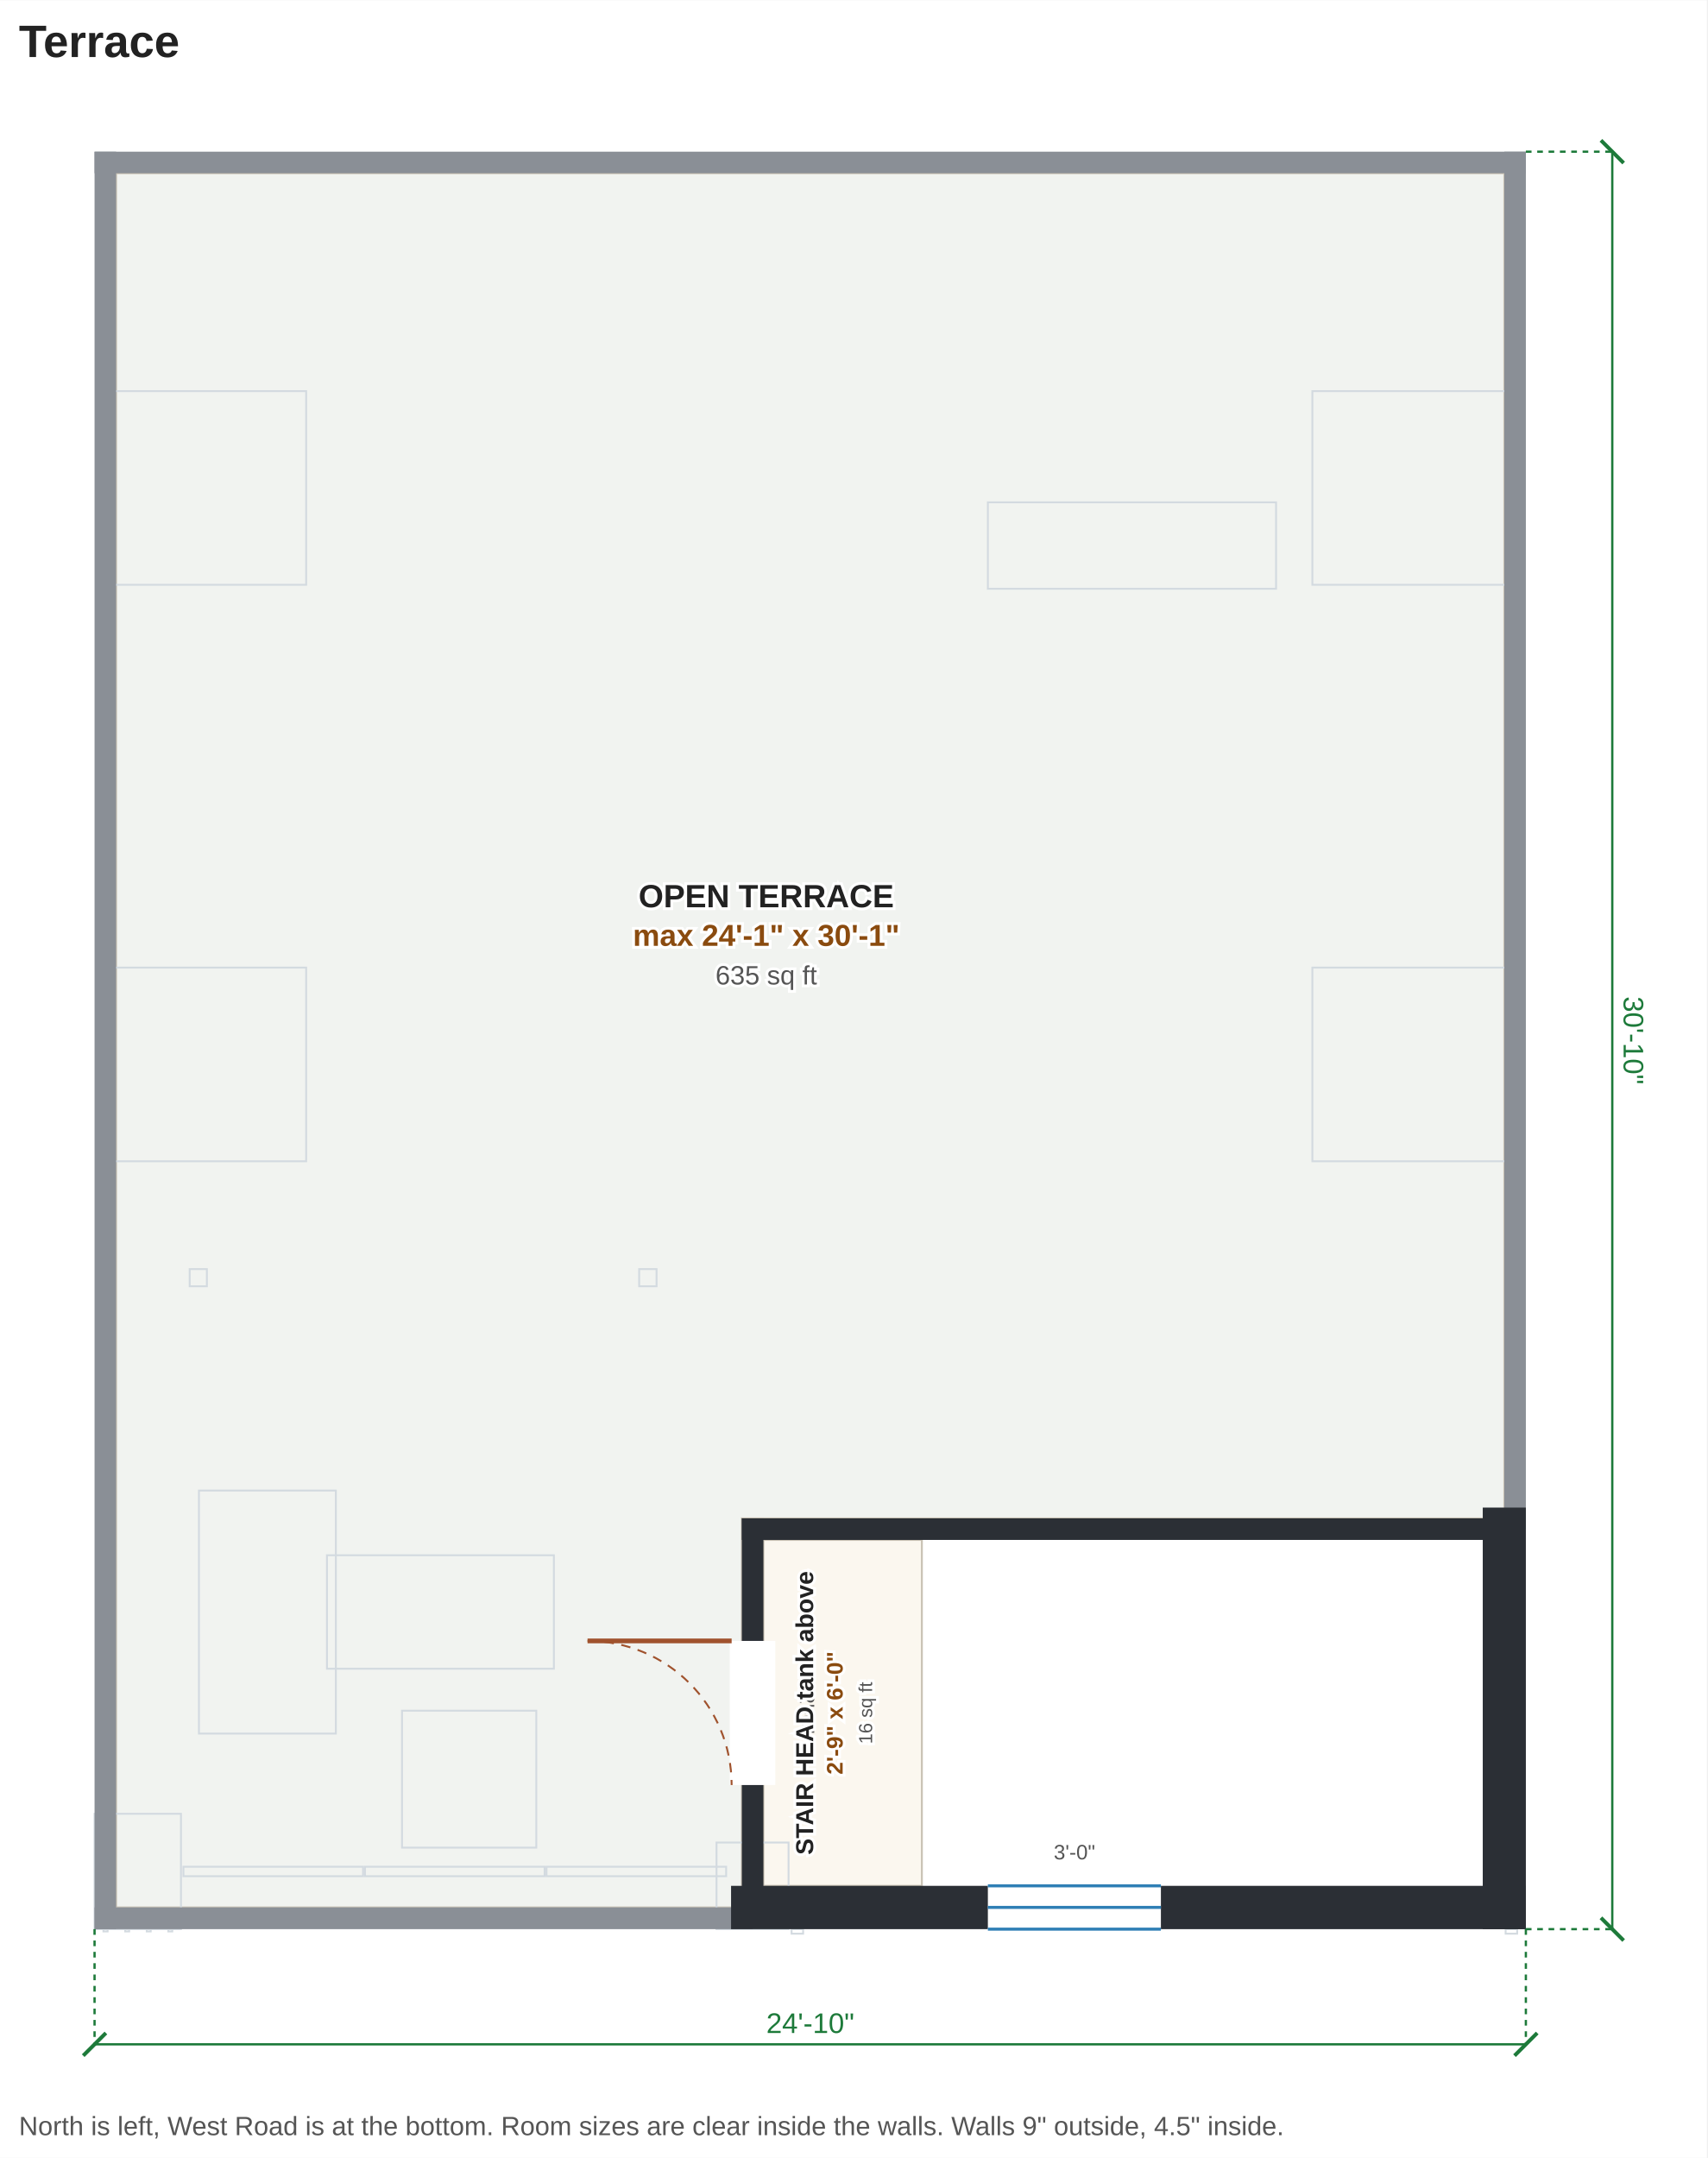
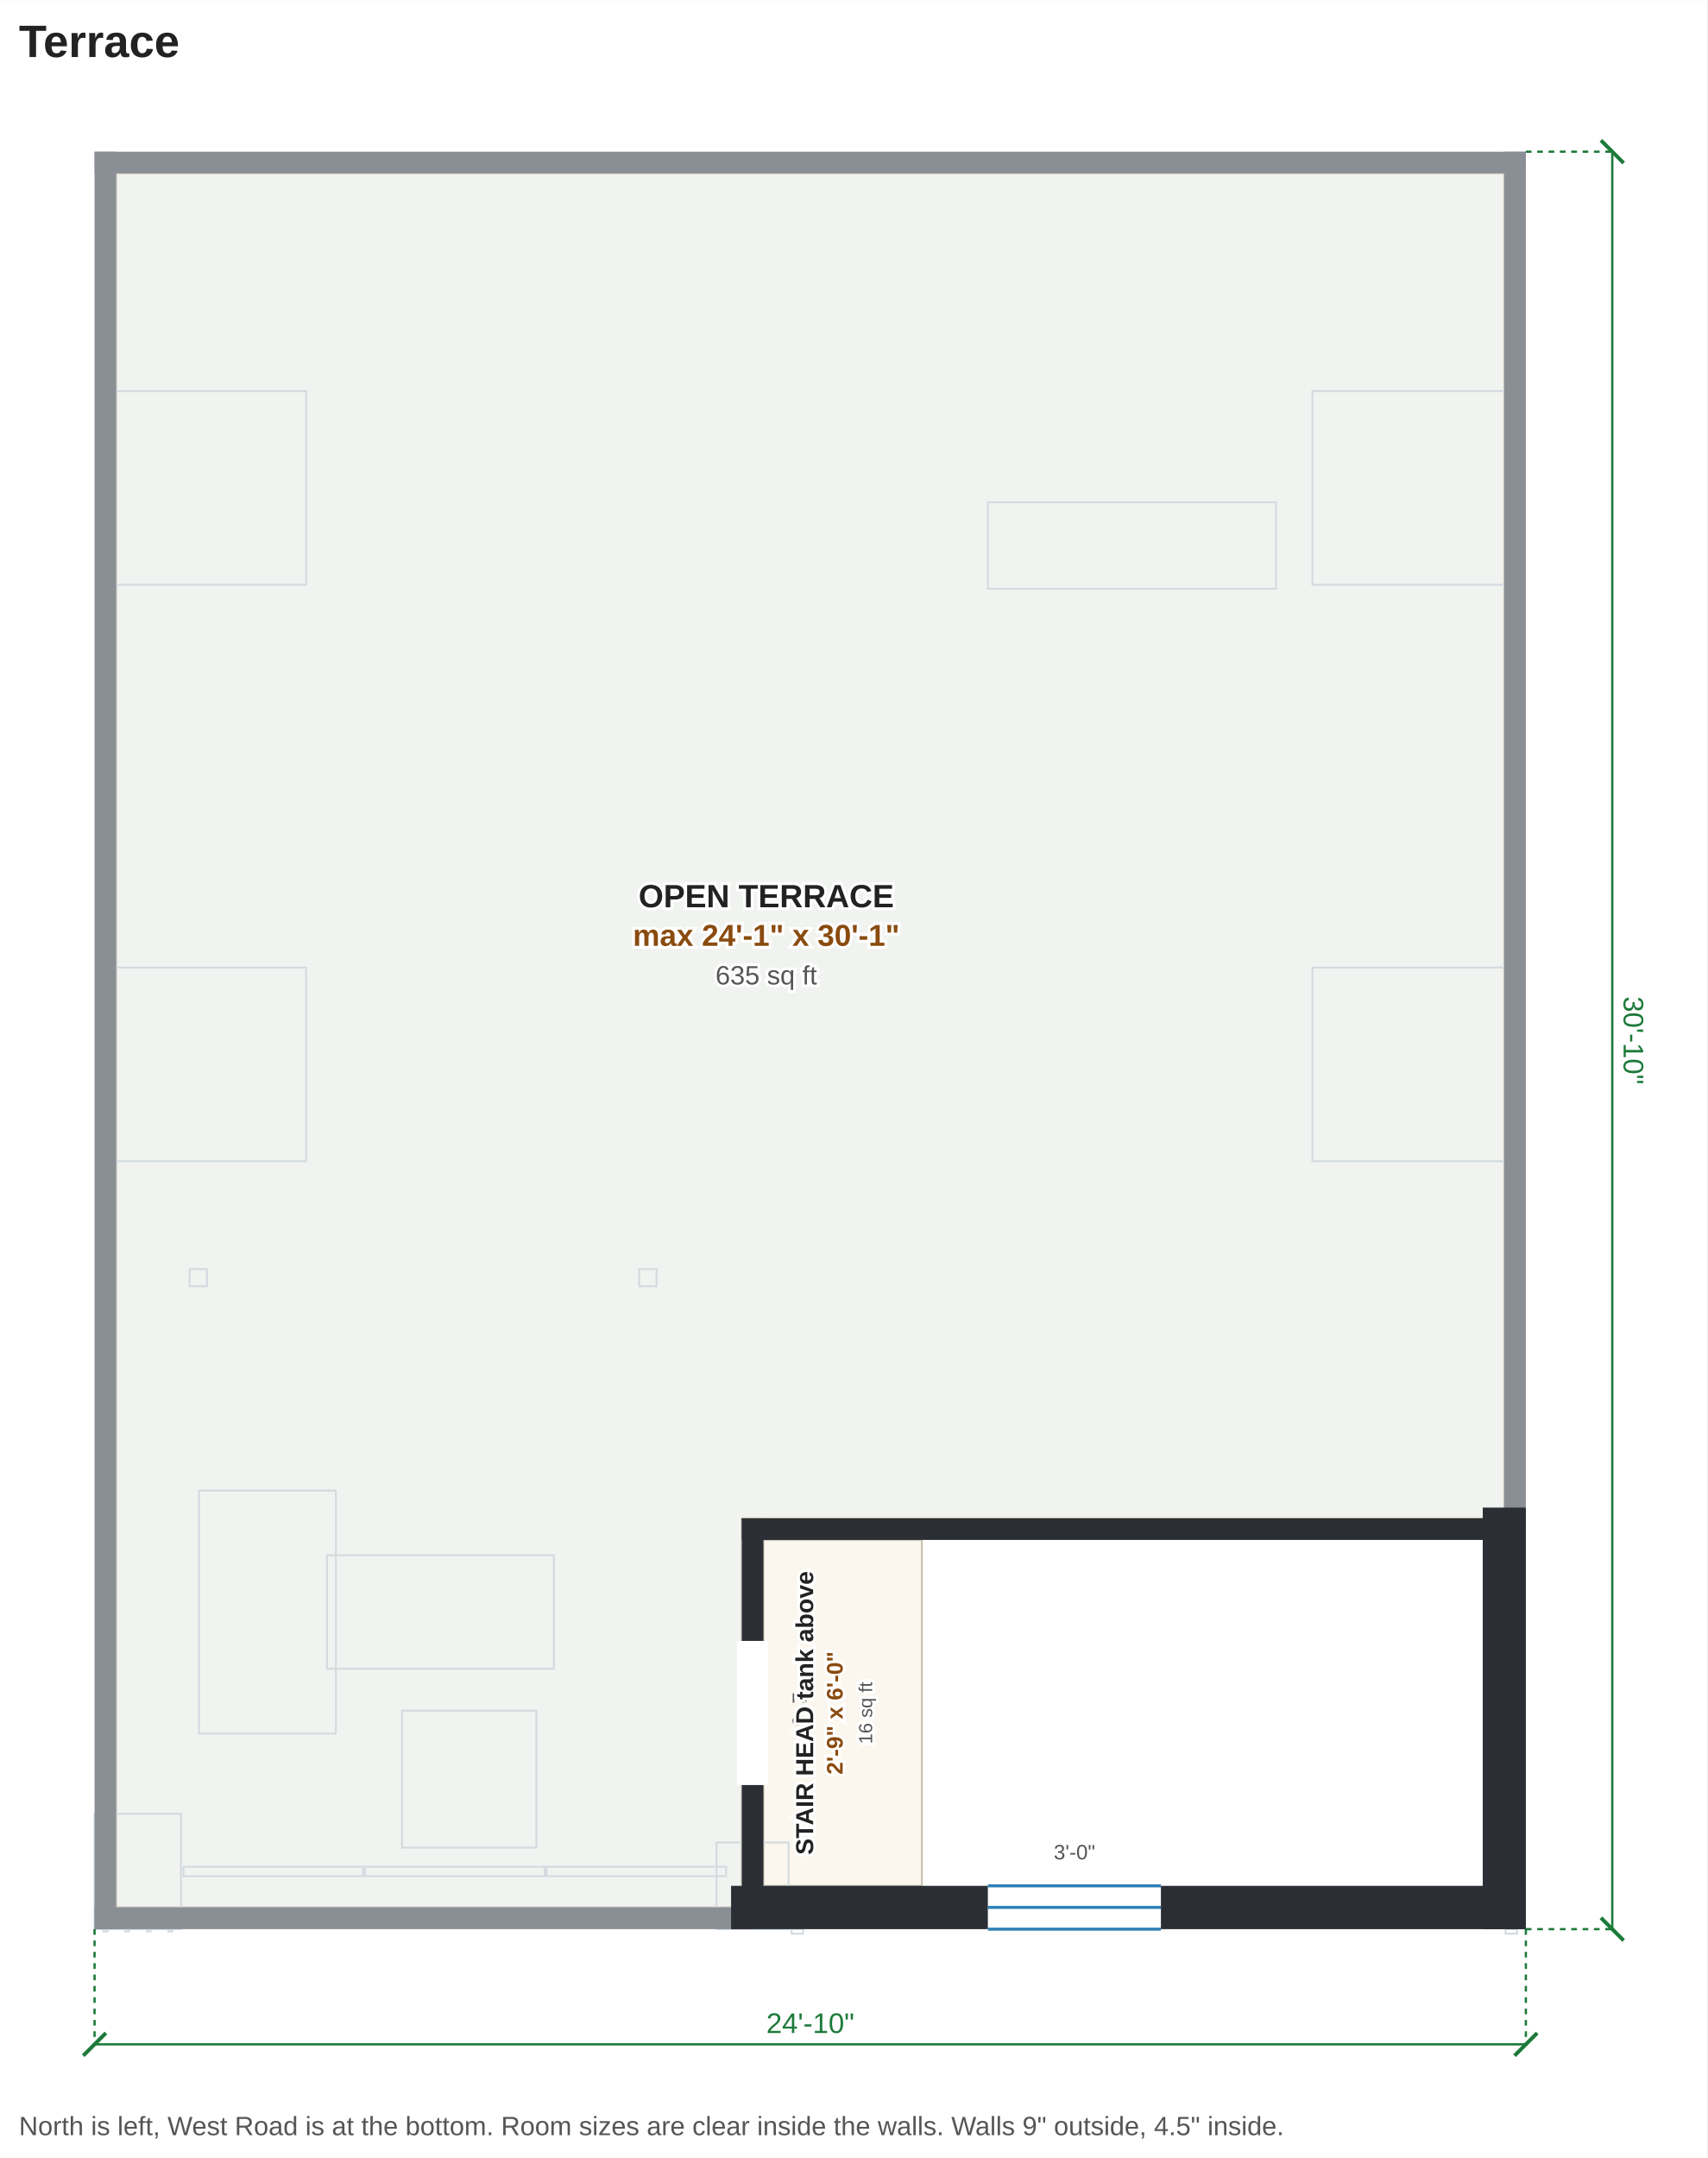
<svg xmlns="http://www.w3.org/2000/svg" viewBox="-50 -197 903 1141" font-family="Segoe UI, Arial, sans-serif">
  <rect x="-50.0" y="-196.84" width="902.64" height="1140.76" fill="#fff" />
  <polygon points="11.4,-105.4 745.5,-105.4 745.5,605.8 342.3,605.8 342.3,811.5 11.4,811.5" fill="#f1f3f0" stroke="#c9c2b4" stroke-width="1" />
  <polygon points="353.7,617.2 437.5,617.2 437.5,800.1 353.7,800.1" fill="#fbf7ef" stroke="#c9c2b4" stroke-width="1" />
  <polygon points="55.2,719.6 55.2,591.1 127.6,591.1 127.6,719.6" fill="none" stroke="#d3dae0" stroke-width="1" />
  <polygon points="233.6,779.9 162.6,779.9 162.6,707.5 233.6,707.5" fill="none" stroke="#d3dae0" stroke-width="1" />
  <polygon points="122.9,625.3 242.9,625.3 242.9,685.3 122.9,685.3" fill="none" stroke="#d3dae0" stroke-width="1" />
  <polygon points="4.0,9.8 111.9,9.8 111.9,112.2 4.0,112.2" fill="none" stroke="#d3dae0" stroke-width="1" />
  <polygon points="4.0,314.6 111.9,314.6 111.9,417.0 4.0,417.0" fill="none" stroke="#d3dae0" stroke-width="1" />
  <polygon points="644.0,9.8 751.9,9.8 751.9,112.2 644.0,112.2" fill="none" stroke="#d3dae0" stroke-width="1" />
  <polygon points="644.0,314.6 751.9,314.6 751.9,417.0 644.0,417.0" fill="none" stroke="#d3dae0" stroke-width="1" />
  <polygon points="47.0,790.0 142.0,790.0 142.0,795.0 47.0,795.0" fill="none" stroke="#d3dae0" stroke-width="1" />
  <polygon points="143.0,790.0 238.0,790.0 238.0,795.0 143.0,795.0" fill="none" stroke="#d3dae0" stroke-width="1" />
  <polygon points="239.0,790.0 334.0,790.0 334.0,795.0 239.0,795.0" fill="none" stroke="#d3dae0" stroke-width="1" />
  <polygon points="472.4,68.6 624.8,68.6 624.8,114.3 472.4,114.3" fill="none" stroke="#d3dae0" stroke-width="1" />
  <polygon points="0.0,762.0 45.7,762.0 45.7,823.0 0.0,823.0" fill="none" stroke="#d3dae0" stroke-width="1" />
  <polygon points="4.7,823.0 6.9,823.0 6.9,824.2 4.7,824.2" fill="none" stroke="#d3dae0" stroke-width="1" />
  <polygon points="16.2,823.0 18.3,823.0 18.3,824.2 16.2,824.2" fill="none" stroke="#d3dae0" stroke-width="1" />
  <polygon points="27.6,823.0 29.7,823.0 29.7,824.2 27.6,824.2" fill="none" stroke="#d3dae0" stroke-width="1" />
  <polygon points="39.0,823.0 41.1,823.0 41.1,824.2 39.0,824.2" fill="none" stroke="#d3dae0" stroke-width="1" />
  <polygon points="328.9,777.2 367.0,777.2 367.0,823.0 328.9,823.0" fill="none" stroke="#d3dae0" stroke-width="1" />
  <polygon points="368.6,823.0 374.7,823.0 374.7,825.4 368.6,825.4" fill="none" stroke="#d3dae0" stroke-width="1" />
  <polygon points="746.2,823.0 752.3,823.0 752.3,825.4 746.2,825.4" fill="none" stroke="#d3dae0" stroke-width="1" />
  <polygon points="50.3,474.0 59.4,474.0 59.4,483.1 50.3,483.1" fill="none" stroke="#d3dae0" stroke-width="1" />
  <polygon points="288.0,474.0 297.2,474.0 297.2,483.1 288.0,483.1" fill="none" stroke="#d3dae0" stroke-width="1" />
  <polygon points="-0.0,823.0 348.0,823.0 348.0,811.5 -0.0,811.5" fill="#8a8f96" />
  <polygon points="756.9,611.5 756.9,-116.8 745.5,-116.8 745.5,611.5" fill="#8a8f96" />
  <polygon points="756.9,-116.8 -0.0,-116.8 -0.0,-105.4 756.9,-105.4" fill="#8a8f96" />
  <polygon points="-0.0,-116.8 -0.0,823.0 11.4,823.0 11.4,-116.8" fill="#8a8f96" />
  <polygon points="342.3,617.2 751.2,617.2 751.2,605.8 342.3,605.8" fill="#2b2f35" />
  <polygon points="734.1,600.1 734.1,823.0 756.9,823.0 756.9,600.1" fill="#2b2f35" />
  <polygon points="756.9,800.1 336.6,800.1 336.6,823.0 756.9,823.0" fill="#2b2f35" />
  <polygon points="353.7,817.2 353.7,605.8 342.3,605.8 342.3,817.2" fill="#2b2f35" />
-   <polygon points="360.0,670.6 360.0,746.8 335.9,746.8 335.9,670.6" fill="#fff" />
-   <line x1="336.9" y1="670.6" x2="260.7" y2="670.6" stroke="#a0522d" stroke-width="2.5" />
-   <path d="M260.7,670.6 A76.2,76.2 0 0 1 336.9,746.8" fill="none" stroke="#a0522d" stroke-width="1" stroke-dasharray="5 4" />
-   <text x="373.0" y="708.7" font-size="11" fill="#555" text-anchor="middle" transform="rotate(90 373.0 708.7)">2'-6"</text>
+   <polygon points="356.2,670.6 356.2,746.8 339.7,746.8 339.7,670.6" fill="#fff" />
+   <text x="369.2" y="708.7" font-size="11" fill="#555" text-anchor="middle" transform="rotate(90 369.2 708.7)">2'-6"</text>
  <polygon points="472.4,799.1 563.9,799.1 563.9,824.0 472.4,824.0" fill="#fff" />
  <line x1="472.4" y1="800.1" x2="563.9" y2="800.1" stroke="#2f7fb5" stroke-width="1.6" />
  <line x1="472.4" y1="811.5" x2="563.9" y2="811.5" stroke="#2f7fb5" stroke-width="1.6" />
  <line x1="472.4" y1="823.0" x2="563.9" y2="823.0" stroke="#2f7fb5" stroke-width="1.6" />
  <text x="518.2" y="786.1" font-size="11" fill="#555" text-anchor="middle" transform="rotate(0 518.2 786.1)">3'-0"</text>
  <g stroke="#1d7a3a" stroke-width="1.2">
    <line x1="0.0" y1="883.9" x2="756.9" y2="883.9" />
    <line x1="0.0" y1="823.0" x2="0.0" y2="883.9" stroke-dasharray="3 3" />
    <line x1="756.9" y1="823.0" x2="756.9" y2="883.9" stroke-dasharray="3 3" />
  </g>
  <line x1="-6.0" y1="889.9" x2="6.0" y2="877.9" stroke="#1d7a3a" stroke-width="2" />
  <line x1="750.9" y1="889.9" x2="762.9" y2="877.9" stroke="#1d7a3a" stroke-width="2" />
  <text x="378.5" y="877.9" font-size="15" fill="#1d7a3a" text-anchor="middle" paint-order="stroke" stroke="#fff" stroke-width="3" transform="rotate(0 378.5 877.9)">24'-10"</text>
  <g stroke="#1d7a3a" stroke-width="1.2">
    <line x1="802.6" y1="-116.8" x2="802.6" y2="823.0" />
    <line x1="756.9" y1="-116.8" x2="802.6" y2="-116.8" stroke-dasharray="3 3" />
    <line x1="756.9" y1="823.0" x2="802.6" y2="823.0" stroke-dasharray="3 3" />
  </g>
  <line x1="796.6" y1="-122.8" x2="808.6" y2="-110.8" stroke="#1d7a3a" stroke-width="2" />
  <line x1="796.6" y1="817.0" x2="808.6" y2="829.0" stroke="#1d7a3a" stroke-width="2" />
  <text x="808.6" y="353.1" font-size="15" fill="#1d7a3a" text-anchor="middle" paint-order="stroke" stroke="#fff" stroke-width="3" transform="rotate(90 808.6 353.1)">30'-10"</text>
  <g text-anchor="middle">
    <text x="355.2" y="282.7" font-size="17" font-weight="700" fill="#222" paint-order="stroke" stroke="#fff" stroke-width="3">OPEN TERRACE</text>
    <text x="355.2" y="303.1" font-size="16" font-weight="600" fill="#8a4b0f" paint-order="stroke" stroke="#fff" stroke-width="3">max 24'-1" x 30'-1"</text>
    <text x="355.2" y="323.5" font-size="14" font-weight="400" fill="#555" paint-order="stroke" stroke="#fff" stroke-width="3">635 sq ft</text>
  </g>
  <g text-anchor="middle" transform="rotate(-90 395.6 708.7)">
    <text x="395.6" y="693.1" font-size="13" font-weight="700" fill="#222" paint-order="stroke" stroke="#fff" stroke-width="3">STAIR HEAD tank above</text>
    <text x="395.6" y="708.7" font-size="12" font-weight="600" fill="#8a4b0f" paint-order="stroke" stroke="#fff" stroke-width="3">2'-9" x 6'-0"</text>
    <text x="395.6" y="724.3" font-size="10" font-weight="400" fill="#555" paint-order="stroke" stroke="#fff" stroke-width="3">16 sq ft</text>
  </g>
  <text x="-40.0" y="-166.84" font-size="24" font-weight="700" fill="#222">Terrace</text>
  <text x="-40.0" y="931.92" font-size="14" fill="#555">North is left, West Road is at the bottom. Room sizes are clear inside the walls. Walls 9" outside, 4.5" inside.</text>
</svg>
